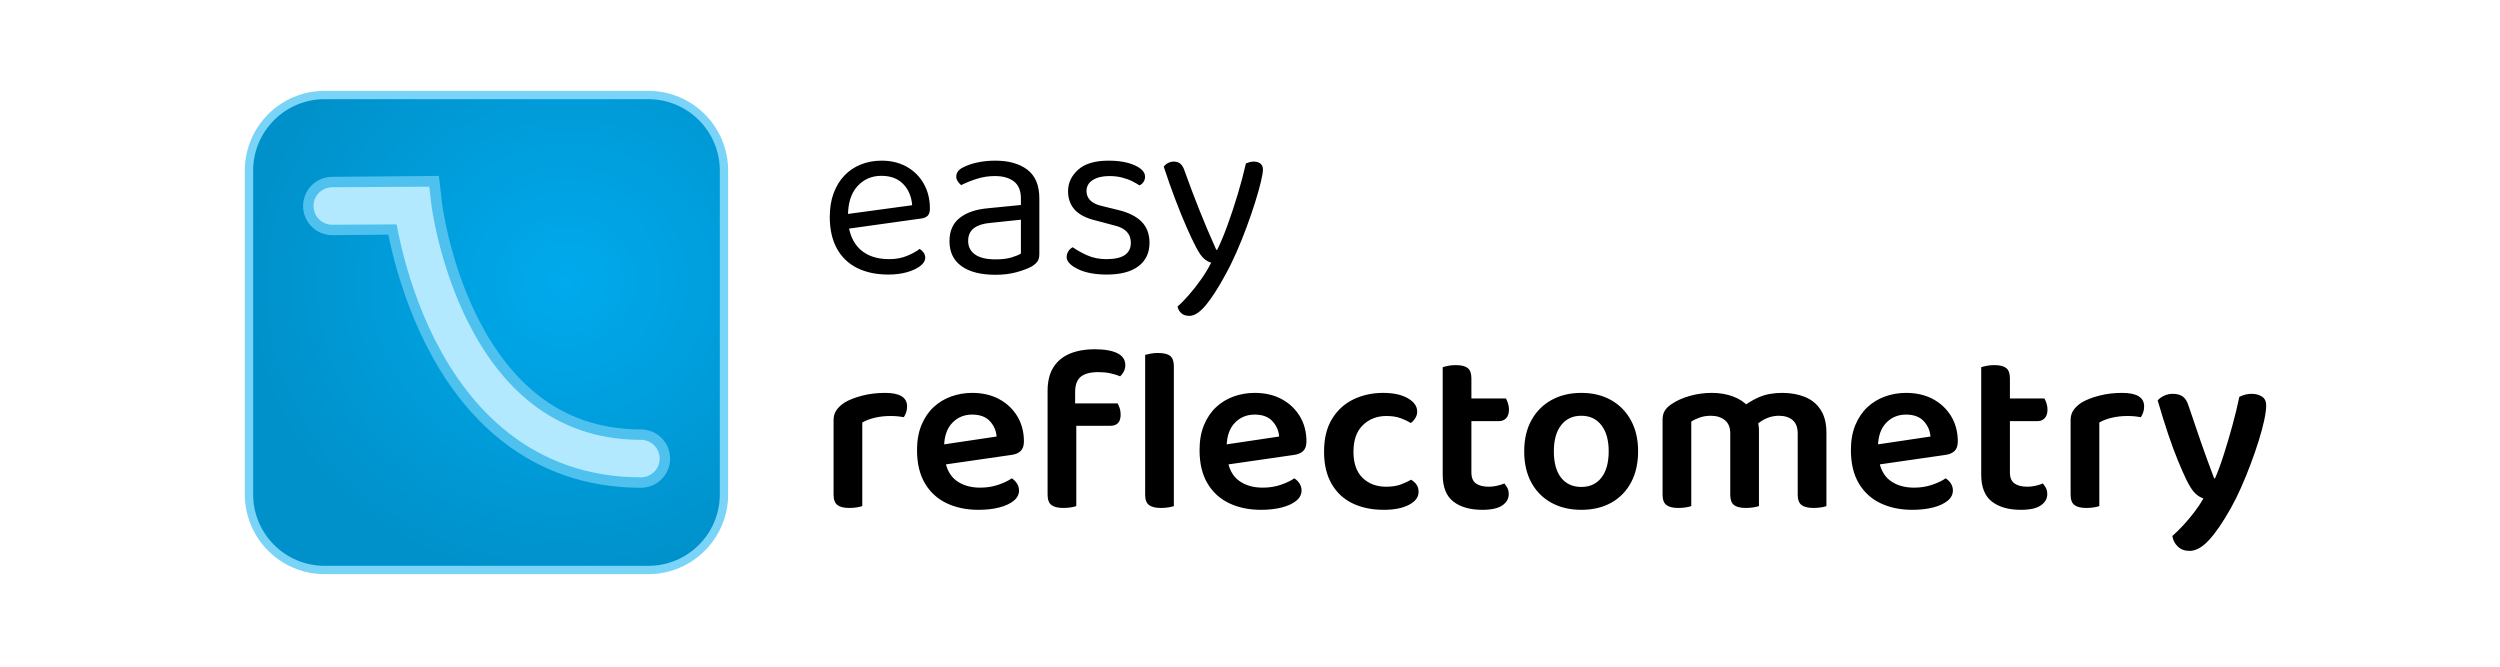
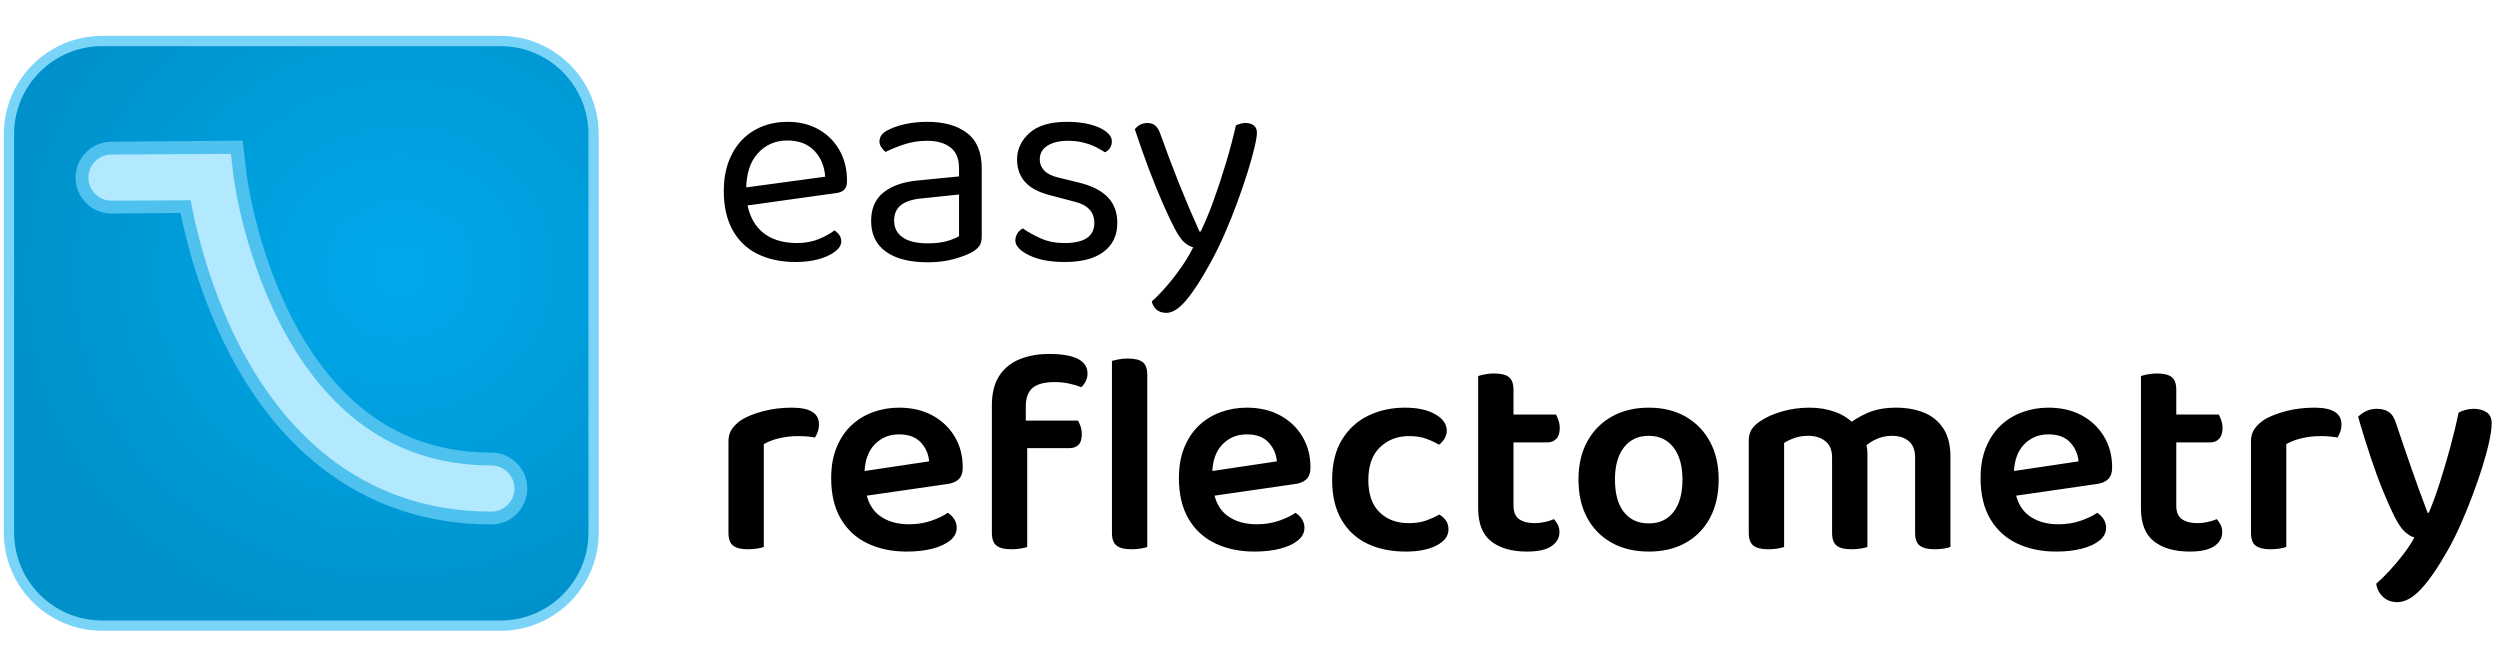
- <svg xmlns="http://www.w3.org/2000/svg" xmlns:ns1="https://boxy-svg.com" viewBox="0 0 268 80" width="120px" height="32px">
+ <svg xmlns="http://www.w3.org/2000/svg" xmlns:ns1="https://boxy-svg.com" viewBox="0 0 243 65" width="120px" height="32px">
  <defs>
    <ns1:grid x="0" y="0" width="190" height="80" />
    <radialGradient gradientUnits="userSpaceOnUse" cx="368.637" cy="503.712" r="470" id="gradient-2" gradientTransform="matrix(1.355421, -0.173762, 0.163223, 1.273213, 88.17438, -170.6145)">
      <stop offset="0" style="stop-color: rgb(0, 170, 237);" />
      <stop offset="1" style="stop-color: rgb(0, 145, 202);" />
    </radialGradient>
  </defs>
-   <g transform="matrix(0.341978, 0, 0, 0.341978, 9.524829, 7.722592)">
+   <g transform="matrix(0.341978, 0, 0, 0.341978, -3.852985, 0.322598)">
    <g transform="matrix(0.174204, 0, 0, 0.174204, 7.222769, 5.247252)">
      <rect style="stroke: rgb(121, 212, 248); stroke-linecap: round; stroke-miterlimit: 4; stroke-dasharray: none; stroke-opacity: 1; paint-order: stroke markers; fill-opacity: 1; fill: url(&quot;#gradient-2&quot;); stroke-width: 33.572px;" id="rect949" width="940" height="940" x="40" y="40" ry="144.011" />
      <g transform="matrix(1, 0, 0, 1, -8.23528, 11.15248)">
        <path style="fill: none; fill-opacity: 1; stroke: rgb(78, 193, 239); stroke-linecap: round; stroke-linejoin: miter; stroke-miterlimit: 4; stroke-dasharray: none; stroke-opacity: 1; stroke-width: 117.501px;" d="M 207.59 244.015 L 370.013 242.655 C 370.013 242.655 428.066 752.82 829.333 752.82" id="path961" />
        <path style="fill: none; fill-opacity: 1; stroke: rgb(179, 233, 255); stroke-linecap: round; stroke-linejoin: miter; stroke-miterlimit: 4; stroke-dasharray: none; stroke-opacity: 1; stroke-width: 75.536px;" d="M 207.59 244.015 L 369.375 243.109 C 369.375 243.109 428.066 752.82 829.333 752.82" id="path951" />
      </g>
    </g>
    <g transform="matrix(1, 0, 0, 1, -3.848826, -4.564161)" style="">
      <path d="M 224.881 62.515 L 224.553 57.355 L 249.287 53.997 Q 248.959 49.493 246.175 46.585 Q 243.39 43.678 238.476 43.678 Q 233.398 43.678 230.081 47.323 Q 226.764 50.967 226.764 57.765 L 226.764 59.567 Q 227.338 66.119 231.064 69.517 Q 234.791 72.916 241.261 72.916 Q 244.7 72.916 247.485 71.77 Q 250.27 70.623 251.908 69.313 Q 252.809 69.886 253.341 70.664 Q 253.873 71.442 253.873 72.425 Q 253.873 73.981 252.112 75.332 Q 250.352 76.684 247.444 77.503 Q 244.537 78.322 240.933 78.322 Q 234.627 78.322 229.999 76.029 Q 225.372 73.735 222.874 69.19 Q 220.376 64.644 220.376 58.092 Q 220.376 53.424 221.727 49.78 Q 223.079 46.135 225.495 43.596 Q 227.911 41.057 231.269 39.706 Q 234.627 38.355 238.558 38.355 Q 243.554 38.355 247.362 40.484 Q 251.171 42.613 253.341 46.422 Q 255.511 50.23 255.511 55.144 Q 255.511 56.946 254.692 57.724 Q 253.873 58.502 252.399 58.666 Z M 278.517 72.998 Q 281.957 72.998 284.21 72.302 Q 286.462 71.606 287.445 70.951 L 287.445 59.075 L 277.289 60.14 Q 273.03 60.468 270.983 62.024 Q 268.935 63.58 268.935 66.528 Q 268.935 69.558 271.351 71.278 Q 273.767 72.998 278.517 72.998 Z M 278.436 38.355 Q 285.561 38.355 289.738 41.549 Q 293.915 44.743 293.915 51.622 L 293.915 71.033 Q 293.915 72.834 293.219 73.776 Q 292.522 74.718 291.13 75.537 Q 289.164 76.602 285.888 77.503 Q 282.612 78.404 278.517 78.404 Q 270.819 78.404 266.601 75.373 Q 262.383 72.343 262.383 66.61 Q 262.383 61.287 265.946 58.461 Q 269.508 55.635 275.815 55.062 L 287.445 53.916 L 287.445 51.622 Q 287.445 47.527 284.988 45.644 Q 282.531 43.76 278.354 43.76 Q 274.996 43.76 271.925 44.743 Q 268.853 45.726 266.478 46.954 Q 265.823 46.381 265.291 45.603 Q 264.758 44.825 264.758 44.006 Q 264.758 41.876 267.133 40.73 Q 269.345 39.583 272.252 38.969 Q 275.16 38.355 278.436 38.355 Z M 332.572 67.183 Q 332.572 72.425 328.723 75.373 Q 324.874 78.322 317.584 78.322 Q 311.36 78.322 307.429 76.397 Q 303.498 74.472 303.498 72.179 Q 303.498 71.196 304.03 70.255 Q 304.562 69.313 305.627 68.739 Q 307.838 70.296 310.787 71.606 Q 313.735 72.916 317.503 72.916 Q 326.02 72.916 326.02 67.183 Q 326.02 64.808 324.587 63.293 Q 323.154 61.778 320.369 61.123 L 313.571 59.321 Q 308.575 58.092 306.282 55.513 Q 303.989 52.933 303.989 49.083 Q 303.989 44.743 307.511 41.549 Q 311.032 38.355 318.24 38.355 Q 322.089 38.355 324.955 39.133 Q 327.822 39.911 329.419 41.18 Q 331.016 42.45 331.016 43.924 Q 331.016 44.988 330.484 45.807 Q 329.951 46.626 329.05 47.036 Q 328.068 46.381 326.553 45.603 Q 325.037 44.825 322.99 44.292 Q 320.942 43.76 318.485 43.76 Q 314.882 43.76 312.67 45.152 Q 310.459 46.545 310.459 49.083 Q 310.459 50.885 311.729 52.237 Q 312.998 53.588 315.783 54.243 L 321.434 55.635 Q 327.003 56.946 329.788 59.771 Q 332.572 62.597 332.572 67.183 Z M 348.953 68.821 Q 347.561 66.201 345.595 61.737 Q 343.63 57.273 341.541 51.745 Q 339.453 46.217 337.569 40.484 Q 338.142 39.665 339.084 39.174 Q 340.026 38.682 341.091 38.682 Q 342.483 38.682 343.384 39.419 Q 344.285 40.156 344.858 41.876 Q 347.315 48.756 350.018 55.554 Q 352.72 62.351 355.996 69.64 L 356.324 69.64 Q 358.044 66.201 359.928 61.041 Q 361.811 55.881 363.531 50.148 Q 365.251 44.415 366.398 39.337 Q 366.971 39.092 367.667 38.887 Q 368.363 38.682 369.182 38.682 Q 370.575 38.682 371.476 39.378 Q 372.376 40.074 372.376 41.467 Q 372.376 42.777 371.639 45.848 Q 370.902 48.92 369.633 52.974 Q 368.363 57.028 366.684 61.573 Q 365.005 66.119 363.081 70.5 Q 361.156 74.882 359.191 78.404 Q 355.423 85.365 352.311 89.092 Q 349.199 92.818 346.578 92.818 Q 344.694 92.818 343.671 91.835 Q 342.647 90.852 342.401 89.542 Q 344.203 87.986 346.455 85.406 Q 348.707 82.826 350.796 79.837 Q 352.884 76.848 354.195 74.145 Q 352.802 73.735 351.615 72.671 Q 350.427 71.606 348.953 68.821 Z" style="line-height: 191.825px; text-wrap-mode: nowrap;" />
      <path d="M 231.783 130.247 L 231.783 141.467 L 221.71 141.467 L 221.71 129.428 Q 221.71 127.381 222.692 125.947 Q 223.675 124.514 225.477 123.286 Q 227.934 121.811 231.701 120.829 Q 235.469 119.846 239.809 119.846 Q 247.508 119.846 247.508 124.596 Q 247.508 125.743 247.18 126.684 Q 246.853 127.626 246.361 128.363 Q 245.542 128.2 244.314 128.077 Q 243.085 127.954 241.693 127.954 Q 238.745 127.954 236.165 128.568 Q 233.585 129.182 231.783 130.247 Z M 221.71 138.109 L 231.783 138.601 L 231.783 159.567 Q 231.128 159.813 229.9 160.018 Q 228.671 160.222 227.197 160.222 Q 224.412 160.222 223.061 159.199 Q 221.71 158.175 221.71 155.554 Z M 257.38 145.48 L 256.97 138.437 L 278.92 135.161 Q 278.674 132.049 276.545 129.756 Q 274.415 127.462 270.32 127.462 Q 266.143 127.462 263.359 130.37 Q 260.574 133.277 260.492 138.683 L 260.738 142.942 Q 261.475 148.183 264.792 150.64 Q 268.109 153.097 273.187 153.097 Q 276.626 153.097 279.575 152.073 Q 282.523 151.05 284.243 149.821 Q 285.39 150.558 286.086 151.664 Q 286.782 152.77 286.782 154.08 Q 286.782 156.209 284.898 157.724 Q 283.015 159.24 279.821 160.059 Q 276.626 160.878 272.531 160.878 Q 266.225 160.878 261.352 158.543 Q 256.479 156.209 253.735 151.541 Q 250.992 146.873 250.992 139.911 Q 250.992 134.915 252.548 131.148 Q 254.104 127.381 256.766 124.883 Q 259.427 122.385 262.949 121.115 Q 266.471 119.846 270.32 119.846 Q 275.726 119.846 279.78 122.016 Q 283.834 124.186 286.168 128.036 Q 288.502 131.885 288.502 136.881 Q 288.502 139.174 287.314 140.28 Q 286.127 141.385 283.997 141.631 Z M 304.916 131.394 L 304.916 123.531 L 321.378 123.531 Q 321.706 124.105 322.074 125.128 Q 322.443 126.152 322.443 127.462 Q 322.443 129.51 321.501 130.452 Q 320.559 131.394 318.839 131.394 Z M 306.472 119.6 L 306.472 130.165 L 296.808 130.165 L 296.808 119.191 Q 296.808 114.031 298.897 110.796 Q 300.985 107.561 304.712 106.046 Q 308.438 104.53 313.188 104.53 Q 318.512 104.53 321.296 105.923 Q 324.081 107.315 324.081 110.1 Q 324.081 111.328 323.549 112.352 Q 323.016 113.376 322.279 114.031 Q 320.723 113.376 318.798 112.966 Q 316.874 112.557 314.744 112.557 Q 310.404 112.557 308.438 114.195 Q 306.472 115.833 306.472 119.6 Z M 296.808 127.299 L 306.882 127.299 L 306.882 159.567 Q 306.227 159.813 304.998 160.018 Q 303.77 160.222 302.296 160.222 Q 299.511 160.222 298.16 159.199 Q 296.808 158.175 296.808 155.554 Z M 331.042 138.109 L 341.116 138.601 L 341.116 159.567 Q 340.461 159.813 339.232 160.018 Q 338.004 160.222 336.53 160.222 Q 333.745 160.222 332.394 159.199 Q 331.042 158.175 331.042 155.554 Z M 341.116 143.761 L 331.042 143.269 L 331.042 106.496 Q 331.616 106.332 332.885 106.087 Q 334.155 105.841 335.547 105.841 Q 338.495 105.841 339.806 106.865 Q 341.116 107.888 341.116 110.509 Z M 356.521 145.48 L 356.111 138.437 L 378.06 135.161 Q 377.815 132.049 375.685 129.756 Q 373.556 127.462 369.461 127.462 Q 365.284 127.462 362.499 130.37 Q 359.715 133.277 359.633 138.683 L 359.879 142.942 Q 360.616 148.183 363.933 150.64 Q 367.25 153.097 372.327 153.097 Q 375.767 153.097 378.716 152.073 Q 381.664 151.05 383.384 149.821 Q 384.53 150.558 385.227 151.664 Q 385.923 152.77 385.923 154.08 Q 385.923 156.209 384.039 157.724 Q 382.155 159.24 378.961 160.059 Q 375.767 160.878 371.672 160.878 Q 365.366 160.878 360.493 158.543 Q 355.62 156.209 352.876 151.541 Q 350.132 146.873 350.132 139.911 Q 350.132 134.915 351.689 131.148 Q 353.245 127.381 355.906 124.883 Q 358.568 122.385 362.09 121.115 Q 365.612 119.846 369.461 119.846 Q 374.866 119.846 378.92 122.016 Q 382.974 124.186 385.308 128.036 Q 387.643 131.885 387.643 136.881 Q 387.643 139.174 386.455 140.28 Q 385.268 141.385 383.138 141.631 Z M 415.687 127.954 Q 410.773 127.954 407.456 131.148 Q 404.139 134.342 404.139 140.485 Q 404.139 146.545 407.333 149.657 Q 410.527 152.77 415.605 152.77 Q 418.635 152.77 420.724 151.991 Q 422.812 151.213 424.368 150.313 Q 425.597 151.05 426.293 152.073 Q 426.989 153.097 426.989 154.571 Q 426.989 157.356 423.631 159.117 Q 420.273 160.878 414.786 160.878 Q 408.561 160.878 403.852 158.625 Q 399.143 156.373 396.481 151.787 Q 393.819 147.2 393.819 140.485 Q 393.819 133.523 396.645 128.937 Q 399.471 124.35 404.18 122.098 Q 408.889 119.846 414.54 119.846 Q 419.946 119.846 423.222 121.729 Q 426.498 123.613 426.498 126.398 Q 426.498 127.626 425.842 128.691 Q 425.187 129.756 424.286 130.411 Q 422.648 129.428 420.601 128.691 Q 418.553 127.954 415.687 127.954 Z M 435.45 138.109 L 445.524 138.109 L 445.524 147.774 Q 445.524 150.476 447.121 151.623 Q 448.718 152.77 451.666 152.77 Q 452.977 152.77 454.492 152.442 Q 456.007 152.114 457.072 151.623 Q 457.645 152.278 458.136 153.179 Q 458.628 154.08 458.628 155.39 Q 458.628 157.765 456.375 159.322 Q 454.123 160.878 449.373 160.878 Q 442.903 160.878 439.176 157.97 Q 435.45 155.063 435.45 148.511 Z M 441.592 129.756 L 441.592 121.811 L 457.645 121.811 Q 457.972 122.385 458.341 123.449 Q 458.71 124.514 458.71 125.661 Q 458.71 127.708 457.727 128.732 Q 456.744 129.756 455.188 129.756 Z M 445.524 140.321 L 435.45 140.321 L 435.45 110.837 Q 436.105 110.591 437.375 110.345 Q 438.644 110.1 440.036 110.1 Q 442.903 110.1 444.213 111.123 Q 445.524 112.147 445.524 114.768 Z M 504.019 140.321 Q 504.019 146.627 501.565 151.237 Q 499.11 155.848 494.638 158.363 Q 490.167 160.878 484.118 160.878 Q 478.072 160.878 473.56 158.38 Q 469.048 155.882 466.55 151.295 Q 464.052 146.709 464.052 140.321 Q 464.052 134.011 466.591 129.426 Q 469.13 124.842 473.635 122.344 Q 478.139 119.846 484.105 119.846 Q 490.07 119.846 494.545 122.375 Q 499.019 124.905 501.519 129.501 Q 504.019 134.096 504.019 140.321 Z M 484.065 127.872 Q 479.613 127.872 477.033 131.148 Q 474.454 134.424 474.454 140.321 Q 474.454 146.381 477.002 149.616 Q 479.55 152.851 484.118 152.851 Q 488.622 152.851 491.161 149.575 Q 493.7 146.299 493.7 140.321 Q 493.7 134.506 491.142 131.189 Q 488.584 127.872 484.065 127.872 Z M 546.43 132.95 L 546.43 142.286 L 536.356 142.286 L 536.356 134.096 Q 536.356 130.902 534.432 129.387 Q 532.507 127.872 529.559 127.872 Q 527.429 127.872 525.668 128.486 Q 523.908 129.1 522.679 129.919 L 522.679 142.286 L 512.605 142.286 L 512.605 129.264 Q 512.605 127.299 513.424 126.029 Q 514.243 124.76 515.881 123.695 Q 518.42 121.975 522.147 120.91 Q 525.873 119.846 529.886 119.846 Q 533.899 119.846 537.257 121.074 Q 540.615 122.303 542.745 124.678 Q 543.318 125.169 543.809 125.661 Q 544.301 126.152 544.628 126.807 Q 545.365 128.036 545.898 129.633 Q 546.43 131.23 546.43 132.95 Z M 570.099 133.769 L 570.099 142.286 L 560.026 142.286 L 560.026 134.096 Q 560.026 130.902 558.224 129.387 Q 556.422 127.872 553.392 127.872 Q 551.18 127.872 549.092 128.773 Q 547.003 129.674 545.529 131.148 L 540.451 125.005 Q 542.99 122.876 546.43 121.361 Q 549.87 119.846 554.62 119.846 Q 558.961 119.846 562.483 121.238 Q 566.004 122.63 568.052 125.743 Q 570.099 128.855 570.099 133.769 Z M 512.605 138.355 L 522.679 138.355 L 522.679 159.567 Q 522.024 159.813 520.795 160.018 Q 519.567 160.222 518.093 160.222 Q 515.308 160.222 513.957 159.199 Q 512.605 158.175 512.605 155.554 Z M 536.356 138.355 L 546.43 138.355 L 546.43 159.567 Q 545.775 159.813 544.505 160.018 Q 543.236 160.222 541.844 160.222 Q 538.977 160.222 537.667 159.199 Q 536.356 158.175 536.356 155.554 Z M 560.026 138.355 L 570.099 138.355 L 570.099 159.567 Q 569.526 159.813 568.256 160.018 Q 566.987 160.222 565.595 160.222 Q 562.728 160.222 561.377 159.199 Q 560.026 158.175 560.026 155.554 Z M 585.078 145.48 L 584.668 138.437 L 606.618 135.161 Q 606.372 132.049 604.242 129.756 Q 602.113 127.462 598.018 127.462 Q 593.841 127.462 591.057 130.37 Q 588.272 133.277 588.19 138.683 L 588.436 142.942 Q 589.173 148.183 592.49 150.64 Q 595.807 153.097 600.885 153.097 Q 604.324 153.097 607.273 152.073 Q 610.221 151.05 611.941 149.821 Q 613.088 150.558 613.784 151.664 Q 614.48 152.77 614.48 154.08 Q 614.48 156.209 612.596 157.724 Q 610.713 159.24 607.518 160.059 Q 604.324 160.878 600.229 160.878 Q 593.923 160.878 589.05 158.543 Q 584.177 156.209 581.433 151.541 Q 578.69 146.873 578.69 139.911 Q 578.69 134.915 580.246 131.148 Q 581.802 127.381 584.464 124.883 Q 587.125 122.385 590.647 121.115 Q 594.169 119.846 598.018 119.846 Q 603.423 119.846 607.478 122.016 Q 611.532 124.186 613.866 128.036 Q 616.2 131.885 616.2 136.881 Q 616.2 139.174 615.012 140.28 Q 613.825 141.385 611.695 141.631 Z M 624.417 138.109 L 634.49 138.109 L 634.49 147.774 Q 634.49 150.476 636.088 151.623 Q 637.685 152.77 640.633 152.77 Q 641.943 152.77 643.459 152.442 Q 644.974 152.114 646.038 151.623 Q 646.612 152.278 647.103 153.179 Q 647.594 154.08 647.594 155.39 Q 647.594 157.765 645.342 159.322 Q 643.09 160.878 638.34 160.878 Q 631.87 160.878 628.143 157.97 Q 624.417 155.063 624.417 148.511 Z M 630.559 129.756 L 630.559 121.811 L 646.612 121.811 Q 646.939 122.385 647.308 123.449 Q 647.676 124.514 647.676 125.661 Q 647.676 127.708 646.694 128.732 Q 645.711 129.756 644.155 129.756 Z M 634.49 140.321 L 624.417 140.321 L 624.417 110.837 Q 625.072 110.591 626.341 110.345 Q 627.611 110.1 629.003 110.1 Q 631.87 110.1 633.18 111.123 Q 634.49 112.147 634.49 114.768 Z M 665.858 130.247 L 665.858 141.467 L 655.785 141.467 L 655.785 129.428 Q 655.785 127.381 656.767 125.947 Q 657.75 124.514 659.552 123.286 Q 662.009 121.811 665.776 120.829 Q 669.544 119.846 673.884 119.846 Q 681.583 119.846 681.583 124.596 Q 681.583 125.743 681.255 126.684 Q 680.928 127.626 680.436 128.363 Q 679.617 128.2 678.389 128.077 Q 677.16 127.954 675.768 127.954 Q 672.82 127.954 670.24 128.568 Q 667.66 129.182 665.858 130.247 Z M 655.785 138.109 L 665.858 138.601 L 665.858 159.567 Q 665.203 159.813 663.975 160.018 Q 662.746 160.222 661.272 160.222 Q 658.487 160.222 657.136 159.199 Q 655.785 158.175 655.785 155.554 Z M 696.483 150.476 Q 695.173 147.774 693.494 143.72 Q 691.815 139.666 690.013 134.301 Q 688.211 128.937 686.328 122.467 Q 687.228 121.484 688.621 120.829 Q 690.013 120.173 691.651 120.173 Q 693.78 120.173 695.132 121.115 Q 696.483 122.057 697.22 124.514 Q 699.35 130.902 701.52 137.127 Q 703.69 143.351 706.147 149.821 L 706.475 149.821 Q 708.031 146.218 709.587 141.344 Q 711.143 136.471 712.576 131.23 Q 714.01 125.988 714.993 121.238 Q 715.975 120.747 717.04 120.46 Q 718.105 120.173 719.333 120.173 Q 721.381 120.173 722.896 121.115 Q 724.411 122.057 724.411 124.268 Q 724.411 126.234 723.715 129.469 Q 723.019 132.704 721.79 136.635 Q 720.562 140.566 718.965 144.825 Q 717.368 149.084 715.607 153.056 Q 713.846 157.028 712.044 160.222 Q 707.867 167.675 704.346 171.484 Q 700.824 175.292 697.548 175.292 Q 695.009 175.292 693.412 173.777 Q 691.815 172.262 691.487 170.05 Q 693.289 168.494 695.296 166.324 Q 697.302 164.154 699.186 161.697 Q 701.07 159.24 702.38 156.865 Q 700.988 156.455 699.595 155.186 Q 698.203 153.916 696.483 150.476 Z" style="line-height: 191.825px; text-wrap-mode: nowrap;" />
    </g>
  </g>
</svg>
